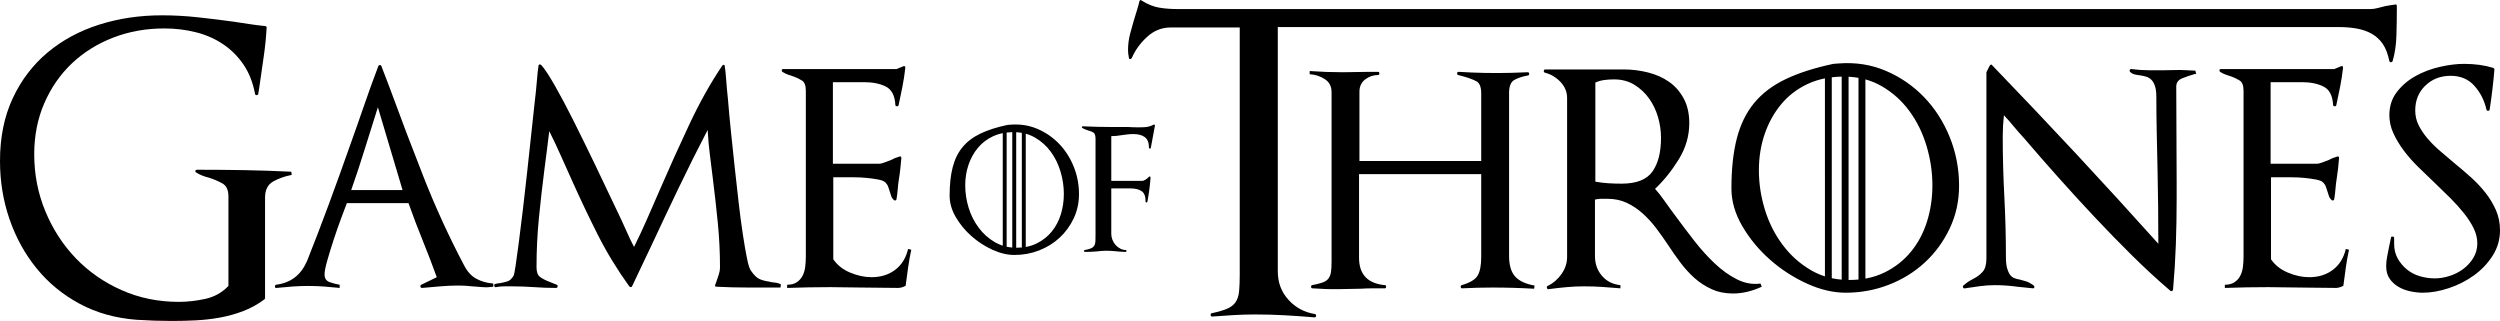
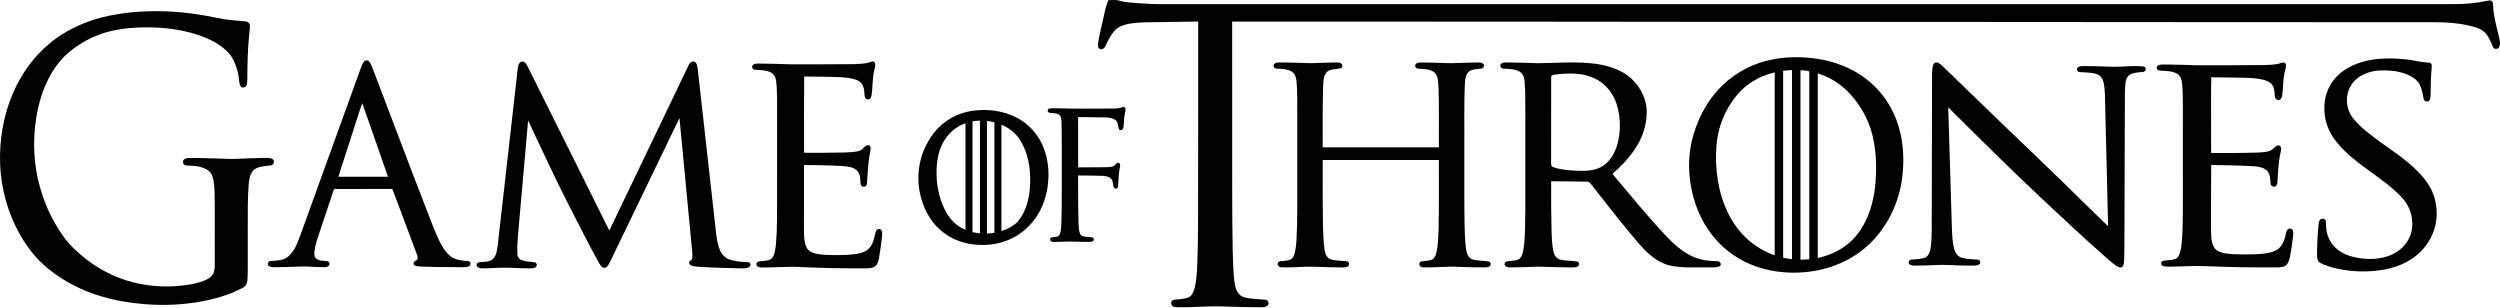
- <svg xmlns="http://www.w3.org/2000/svg" width="2500" height="321" viewBox="14.796 15 971.816 124.752">
-   <path d="M121 85.529c-2.114 1.187-3.171 3.274-3.171 6.266v39.14c0 .104-.104.259-.31.465a33.69 33.69 0 0 1-8.122 4.485 49.731 49.731 0 0 1-9.127 2.555 74.31 74.31 0 0 1-9.438 1.082c-3.146.154-6.215.23-9.205.23-4.54 0-9.128-.155-13.769-.464-8.149-.619-15.497-2.68-22.045-6.188-6.551-3.506-12.121-8.068-16.708-13.691-4.59-5.62-8.122-12.015-10.597-19.184-2.476-7.167-3.714-14.722-3.714-22.664 0-9.18 1.649-17.302 4.95-24.366 3.3-7.063 7.813-12.996 13.537-17.791 5.726-4.795 12.401-8.404 20.034-10.83 7.631-2.422 15.78-3.635 24.444-3.635 4.641 0 9.306.258 14 .772a551.82 551.82 0 0 1 13.846 1.702c2.062.311 4.1.619 6.11.929 2.012.31 4.047.568 6.11.773.411 0 .619.208.619.619a124.875 124.875 0 0 1-1.083 10.907 3506.17 3506.17 0 0 0-1.546 10.752c-.104.723-.208 1.419-.31 2.088-.104.672-.208 1.314-.31 1.934 0 .311-.182.491-.542.542-.363.053-.595-.077-.697-.387-.825-4.434-2.319-8.25-4.485-11.448-2.167-3.196-4.823-5.852-7.967-7.967-3.147-2.113-6.68-3.66-10.598-4.642-3.921-.979-7.994-1.471-12.222-1.471-7.116 0-13.745 1.188-19.879 3.56-6.138 2.374-11.476 5.699-16.013 9.979-4.538 4.281-8.121 9.438-10.751 15.47-2.626 6.035-3.941 12.663-3.941 19.881 0 7.839 1.442 15.237 4.332 22.199 2.887 6.962 6.832 13.049 11.835 18.255 5.001 5.211 10.931 9.336 17.791 12.378 6.856 3.042 14.257 4.562 22.2 4.562 3.402 0 6.857-.387 10.364-1.161 3.505-.772 6.498-2.448 8.974-5.026V91.33c0-2.475-.773-4.149-2.32-5.027-1.547-.875-3.302-1.625-5.26-2.243a22.766 22.766 0 0 1-2.476-.774c-.827-.309-1.65-.72-2.476-1.237-.31-.206-.413-.438-.31-.696.102-.256.31-.387.618-.387 6.188 0 12.299.054 18.333.155 6.034.104 12.145.31 18.333.619l.155 1.237c-2.683.516-5.081 1.367-7.193 2.552zM202.452 126.603a590.187 590.187 0 0 0-4.1-.31 38.328 38.328 0 0 0-2.552-.231 44.96 44.96 0 0 0-2.708-.078c-2.374 0-4.745.104-7.116.311-2.374.208-4.746.413-7.117.618-.311 0-.519-.155-.619-.464-.104-.31 0-.566.309-.773l6.034-2.938a398.936 398.936 0 0 0-5.492-14.312 333.817 333.817 0 0 1-5.491-14.465h-23.98a609.532 609.532 0 0 0-2.243 5.956 212.05 212.05 0 0 0-2.861 8.199 221.689 221.689 0 0 0-2.476 8.045c-.723 2.528-1.083 4.357-1.083 5.492 0 1.546.669 2.553 2.012 3.016 1.339.465 2.63.801 3.867 1.007v1.237c-1.96-.205-3.971-.387-6.033-.542a83.122 83.122 0 0 0-12.376 0c-2.064.155-4.126.337-6.188.542-.309.104-.491-.05-.542-.464-.053-.411.077-.67.387-.773 5.671-.721 9.644-3.714 11.912-8.973v.154c2.99-7.527 5.879-15.058 8.664-22.587a1469.353 1469.353 0 0 0 8.2-22.742c1.855-5.156 3.66-10.288 5.414-15.394a505.958 505.958 0 0 1 5.569-15.393c.102-.309.31-.464.618-.464.31 0 .516.155.619.464a102.432 102.432 0 0 0 1.625 4.254 110.28 110.28 0 0 1 1.624 4.254 1525.089 1525.089 0 0 0 13.229 34.809 339.608 339.608 0 0 0 15.702 34.188c1.237 2.375 2.809 4.075 4.718 5.106 1.907 1.03 4.1 1.649 6.575 1.855v1.237c-1.448.212-2.813.263-4.101.159zm-40.765-69.926a1282.056 1282.056 0 0 0-5.027 16.013 425.898 425.898 0 0 1-5.337 16.167h19.957l-9.593-32.18zM318.195 126.757h-12.531c-4.126 0-8.199-.101-12.221-.309-.619 0-.827-.258-.619-.773.102-.206.179-.412.231-.618a3.03 3.03 0 0 1 .231-.618l.928-2.785c.31-.929.465-1.804.465-2.631 0-5.878-.286-11.68-.853-17.403a682.024 682.024 0 0 0-1.934-17.249 714.24 714.24 0 0 0-1.16-9.36c-.363-2.73-.646-5.902-.852-9.514a762.933 762.933 0 0 0-11.293 22.586c-3.61 7.53-7.221 15.161-10.828 22.896a986.57 986.57 0 0 0-3.637 7.656 939.738 939.738 0 0 1-3.635 7.659c-.104.208-.259.31-.464.31-.208 0-.414-.102-.619-.31-4.745-6.6-8.845-13.33-12.299-20.188a499.359 499.359 0 0 1-9.824-20.653 678.056 678.056 0 0 1-4.409-9.824 219.436 219.436 0 0 0-4.562-9.669 986.35 986.35 0 0 1-.93 7.503c-.31 2.425-.618 4.823-.928 7.193a628.059 628.059 0 0 0-2.166 19.029 195.504 195.504 0 0 0-.929 19.183c0 1.856.464 3.12 1.393 3.79.929.673 2.062 1.266 3.403 1.78.411.207.979.438 1.701.694.721.261 1.185.439 1.393.542.311.207.411.464.311.773-.104.309-.311.464-.619.464-1.445 0-2.862-.023-4.254-.077a125.396 125.396 0 0 1-4.255-.231 123.452 123.452 0 0 0-4.332-.232c-1.446-.05-2.89-.076-4.332-.076h-3.095c-.928 0-1.96.104-3.094.31-.31.104-.518-.052-.619-.464-.104-.411 0-.671.311-.773.824-.206 1.442-.31 1.856-.31a24.756 24.756 0 0 0 2.939-.696c.824-.257 1.598-.952 2.32-2.088.206-.312.487-1.648.851-4.023.36-2.371.773-5.387 1.238-9.05.464-3.659.979-7.812 1.546-12.453a988.663 988.663 0 0 0 1.625-14.233c.515-4.846 1.03-9.615 1.547-14.31.515-4.692.979-8.998 1.392-12.918.411-3.403.722-6.42.929-9.05.206-2.63.411-4.511.619-5.647 0-.31.128-.487.387-.542.257-.05.489.026.697.232 1.236 1.342 2.989 3.998 5.259 7.967 2.268 3.972 4.719 8.586 7.349 13.846a1349.13 1349.13 0 0 1 8.199 16.708 1827.905 1827.905 0 0 1 7.812 16.398c1.753 3.612 3.196 6.706 4.332 9.283 1.135 2.579 2.166 4.745 3.095 6.497a244.703 244.703 0 0 0 5.027-10.752c1.701-3.868 3.377-7.709 5.028-11.525a884.947 884.947 0 0 1 11.448-25.371c4.021-8.56 8.301-16.191 12.84-22.896.206-.206.411-.283.619-.233.206.054.31.233.31.542.206 1.237.387 2.966.542 5.183.155 2.22.387 4.771.696 7.658.31 3.817.696 7.994 1.16 12.531.464 4.539.953 9.181 1.47 13.923.515 4.745 1.03 9.36 1.547 13.846a333.379 333.379 0 0 0 1.624 12.3c.566 3.713 1.107 6.833 1.625 9.358.515 2.529 1.03 4.101 1.547 4.718 1.134 1.652 2.217 2.709 3.249 3.173 1.029.465 2.268.801 3.713 1.007.721.207 1.471.336 2.243.387.774.053 1.572.284 2.398.695l-.152 1.234zM367.804 118.945a749.544 749.544 0 0 0-.929 6.884c0 .311-.208.465-.619.465l-.153.154c-.827.309-1.496.464-2.011.464-2.374 0-4.771-.022-7.194-.077a335.497 335.497 0 0 0-7.193-.078c-2.063 0-4.075-.023-6.034-.075a223.494 223.494 0 0 0-6.033-.078c-2.785 0-5.597.025-8.432.078-2.838.052-5.646.13-8.431.23v-1.237c1.547 0 2.808-.334 3.79-1.007a6.669 6.669 0 0 0 2.243-2.552c.515-1.03.851-2.191 1.006-3.481.154-1.287.231-2.603.231-3.943V50.334c0-2.062-.49-3.402-1.47-4.021a16.439 16.439 0 0 0-3.171-1.547l-2.089-.697c-.773-.256-1.573-.644-2.397-1.16-.208-.206-.285-.438-.231-.696.05-.256.231-.387.541-.387h44.09a10.08 10.08 0 0 1 1.315-.542c.464-.155.9-.333 1.314-.542.516-.205.773 0 .773.619a92.533 92.533 0 0 1-1.16 7.503c-.464 2.32-.955 4.667-1.47 7.039-.104.31-.336.439-.696.387-.362-.051-.542-.231-.542-.542-.208-3.609-1.445-5.979-3.712-7.117-2.271-1.134-5.056-1.701-8.354-1.701h-12.222v31.715h17.945c.516 0 1.185-.154 2.012-.465.823-.31 1.647-.618 2.475-.928a15.812 15.812 0 0 1 3.404-1.393c.515-.205.773 0 .773.618-.104 1.237-.231 2.58-.388 4.022a68.403 68.403 0 0 1-.542 4.022 43.336 43.336 0 0 0-.464 3.868 44.932 44.932 0 0 1-.464 3.867c0 .31-.13.518-.386.619-.259.104-.491.053-.696-.155-.518-.515-.851-1.029-1.006-1.547a55.129 55.129 0 0 0-.542-1.701c-.208-.618-.414-1.237-.619-1.856-.208-.619-.568-1.185-1.083-1.701-.518-.515-1.47-.901-2.862-1.161a53.007 53.007 0 0 0-4.486-.618 49.227 49.227 0 0 0-4.719-.231h-8.2v31.869c1.547 2.271 3.736 3.998 6.574 5.183 2.836 1.188 5.594 1.779 8.276 1.779 3.61 0 6.677-.953 9.205-2.862 2.526-1.907 4.201-4.614 5.028-8.122l1.236.31a95.086 95.086 0 0 0-1.231 6.883zM462.138 72.515c-.061.178-.192.253-.4.222-.207-.028-.309-.133-.309-.311 0-1.953-.532-3.328-1.598-4.127-1.065-.798-2.545-1.198-4.438-1.198-.83 0-1.613.045-2.354.134-.739.088-1.523.191-2.352.31-.592.12-1.242.209-1.952.268-.71.06-1.362.089-1.953.089v17.395h11.98c.414 0 .888-.178 1.42-.532.532-.355.947-.711 1.243-1.064.117-.118.251-.148.398-.09.148.061.223.178.223.355a80.157 80.157 0 0 1-1.242 9.496c-.061.178-.192.252-.399.222-.208-.028-.311-.134-.311-.311.058-1.953-.431-3.298-1.464-4.038-1.036-.739-2.501-1.108-4.395-1.108h-7.455v17.75c0 .708.147 1.448.444 2.219.295.769.71 1.449 1.243 2.041s1.152 1.063 1.863 1.42c.71.354 1.479.532 2.307.532v.71h-.621c-.652 0-1.273-.03-1.864-.088-.592-.059-1.214-.117-1.862-.179a51.421 51.421 0 0 0-1.864-.132c-.592-.03-1.185-.045-1.775-.045s-1.184.03-1.773.089l-1.775.177a48.663 48.663 0 0 1-4.081.178h-.533c-.178 0-.281-.104-.311-.312-.031-.207.044-.339.222-.398 1.064-.179 1.894-.399 2.484-.666.59-.267 1.021-.621 1.287-1.065.267-.443.414-1.004.444-1.687.028-.68.043-1.553.043-2.617V69.055c0-1.361-.267-2.204-.798-2.53a6.688 6.688 0 0 0-1.862-.753 21.898 21.898 0 0 0-1.109-.4 6.256 6.256 0 0 1-1.375-.666c-.177-.118-.238-.251-.177-.399.058-.146.177-.222.354-.222 3.729.177 7.483.267 11.271.267h6.301c.295 0 .605.015.932.045.324.029.665.044 1.021.044 1.358.06 2.765.06 4.214 0 1.45-.059 2.707-.384 3.771-.977.118-.119.25-.119.4 0 .146.119.191.267.132.444l-1.595 8.607z" />
-   <path d="M946.346 28.839c-.109 3.634-.597 6.911-1.462 9.838-.109.325-.327.487-.651.487-.325 0-.543-.162-.651-.487-.543-2.709-1.382-4.903-2.521-6.586a12.63 12.63 0 0 0-4.31-3.983c-1.734-.976-3.687-1.651-5.854-2.033a39.872 39.872 0 0 0-6.831-.569H511.51v94.969c0 4.337 1.383 8.024 4.146 11.059 2.765 3.037 6.205 4.878 10.325 5.53.325.106.461.352.407.729-.056.38-.245.568-.569.568a398.864 398.864 0 0 0-11.465-.812c-3.85-.216-7.725-.324-11.626-.324-2.821 0-5.61.08-8.375.243-2.764.163-5.556.354-8.375.569-.325 0-.516-.188-.569-.569-.057-.378.082-.623.407-.73 2.603-.542 4.634-1.139 6.099-1.789 1.463-.651 2.545-1.516 3.252-2.604.705-1.082 1.14-2.464 1.302-4.146.163-1.681.245-3.823.245-6.424V25.667h-26.832c-3.473 0-6.534 1.219-9.189 3.659-2.657 2.439-4.635 5.178-5.935 8.212-.218.325-.464.462-.731.406-.271-.054-.407-.244-.407-.569-.218-1.083-.325-2.058-.325-2.927 0-2.167.27-4.281.812-6.342a213.38 213.38 0 0 1 2.766-9.514c.325-1.028.595-2.032.813-3.009.216-.649.541-.757.976-.325 2.277 1.41 4.497 2.306 6.667 2.685 2.169.38 4.66.568 7.48.568h463.457c.867 0 1.813-.135 2.846-.406 1.029-.271 1.978-.514 2.847-.731a47.93 47.93 0 0 1 1.87-.325c.702-.106 1.436-.217 2.194-.325.325 0 .488.219.488.65v1.3a354.37 354.37 0 0 1-.165 10.165z" />
-   <path d="M611.156 127.222a286.011 286.011 0 0 0-16.244-.466c-1.96 0-3.894.026-5.801.078-1.91.055-3.895.13-5.957.231-.309 0-.49-.178-.541-.541-.054-.361.078-.592.389-.696 3.193-.929 5.259-2.166 6.187-3.713s1.394-3.97 1.394-7.271V82.667h-47.494v32.487c0 6.498 3.352 10.057 10.056 10.675.311 0 .465.208.465.619 0 .414-.154.618-.465.618h-4.796c-1.445 0-2.991.054-4.642.154-1.135 0-2.45.026-3.944.077-1.496.054-2.812.077-3.943.077h-3.868c-1.342 0-2.684-.051-4.021-.154-.413 0-.905-.023-1.47-.076a16.115 16.115 0 0 0-1.471-.078c-.311 0-.49-.179-.541-.541-.054-.361.077-.592.387-.696 1.647-.31 2.989-.643 4.021-1.005 1.03-.36 1.805-.875 2.32-1.548.516-.67.851-1.521 1.006-2.553.154-1.029.23-2.371.23-4.021V50.798c0-2.268-.902-3.969-2.707-5.104-1.805-1.133-3.737-1.752-5.801-1.856v-1.237c4.331.31 8.61.465 12.841.465 1.753 0 3.505-.024 5.261-.078 1.752-.05 3.505-.077 5.259-.077h3.25c.309 0 .464.208.464.619 0 .414-.155.619-.464.619-1.856 0-3.534.567-5.028 1.702-1.497 1.136-2.243 2.733-2.243 4.796v26.918h47.341v-26.3c0-2.477-.646-4.048-1.936-4.72-1.291-.669-2.861-1.262-4.718-1.778a29.764 29.764 0 0 1-1.161-.311 43.741 43.741 0 0 0-1.16-.31c-.31-.103-.439-.333-.386-.696.05-.36.229-.541.542-.541a231.023 231.023 0 0 0 20.653.386c2.112-.051 4.2-.128 6.266-.231.309 0 .488.181.542.541.051.362-.077.595-.388.696-2.27.413-4.075 1.006-5.414 1.778-1.342.774-2.012 2.451-2.012 5.028v63.429c0 3.508.773 6.137 2.319 7.89 1.549 1.756 4.074 2.939 7.582 3.559l-.159 1.237zM694.127 128.382a23.82 23.82 0 0 1-5.646.696c-3.094 0-5.879-.566-8.354-1.702-2.475-1.133-4.693-2.576-6.651-4.332-1.96-1.752-3.79-3.764-5.492-6.033a128.755 128.755 0 0 1-4.872-6.961 136.219 136.219 0 0 0-4.562-6.42c-1.603-2.112-3.354-4.021-5.262-5.724s-3.971-3.067-6.188-4.1c-2.218-1.03-4.718-1.548-7.503-1.548h-2.476c-.724 0-1.496.104-2.32.31v21.968c0 2.992.902 5.545 2.707 7.657 1.804 2.115 4.201 3.326 7.193 3.636v1.237a371.51 371.51 0 0 0-7.039-.541 105.53 105.53 0 0 0-7.037-.231c-2.375 0-4.67.104-6.886.31-2.22.208-4.514.464-6.885.772-.311.104-.542-.023-.696-.387-.153-.36-.076-.644.232-.851 2.165-1.03 3.969-2.576 5.415-4.642 1.442-2.062 2.165-4.279 2.165-6.653V53.119c0-2.372-.852-4.46-2.553-6.266-1.701-1.804-3.739-3.018-6.11-3.637-.31-.102-.44-.333-.388-.695.052-.36.232-.542.541-.542h30.478c3.196 0 6.344.387 9.438 1.16 3.093.773 5.824 1.987 8.198 3.636 2.371 1.65 4.278 3.815 5.725 6.497 1.442 2.683 2.165 5.879 2.165 9.592 0 4.95-1.367 9.645-4.1 14.077-2.734 4.436-5.802 8.253-9.205 11.449 1.135 1.236 2.371 2.811 3.714 4.718a229.062 229.062 0 0 0 4.33 5.957 411.301 411.301 0 0 0 7.195 9.514c2.525 3.249 5.182 6.188 7.967 8.818 2.784 2.631 5.67 4.694 8.663 6.188 2.99 1.496 6.034 2.038 9.127 1.625l.465 1.237a28.733 28.733 0 0 1-5.493 1.935zm-34.809-67.838c-.771-2.681-1.933-5.104-3.479-7.271a19.503 19.503 0 0 0-5.725-5.337c-2.27-1.393-4.899-2.088-7.891-2.088-1.237 0-2.475.077-3.713.231a12.262 12.262 0 0 0-3.56 1.006v38.521c1.753.31 3.455.517 5.105.618a81.14 81.14 0 0 0 5.104.154c5.775 0 9.771-1.57 11.989-4.719 2.217-3.145 3.326-7.503 3.326-13.073.005-2.678-.38-5.359-1.156-8.042zM772.702 103.784c-2.425 5.106-5.646 9.514-9.67 13.227-4.022 3.714-8.688 6.603-13.999 8.664-5.313 2.064-10.906 3.095-16.785 3.095-4.851 0-9.878-1.186-15.084-3.559a57.724 57.724 0 0 1-14.311-9.283c-4.332-3.813-7.916-8.146-10.753-12.994-2.837-4.848-4.254-9.746-4.254-14.697 0-7.527.696-14.001 2.089-19.416s3.635-10.002 6.729-13.77c3.097-3.764 7.168-6.857 12.223-9.281 5.052-2.422 11.24-4.409 18.564-5.957l2.012-.155c6.6-.515 12.736.44 18.409 2.862 5.671 2.424 10.621 5.828 14.853 10.21 4.228 4.385 7.554 9.566 9.979 15.547 2.422 5.982 3.635 12.273 3.635 18.874-.001 5.984-1.216 11.527-3.637 16.633zm-41.993-59.012a38.053 38.053 0 0 0-3.854.255l-.001 78.102c1.246.269 2.53.456 3.854.567l.001-78.924zm9.217 78.517c2.754-.488 5.301-1.316 7.639-2.487 4.021-2.012 7.396-4.691 10.132-8.046 2.731-3.35 4.796-7.243 6.189-11.679 1.391-4.434 2.086-9.127 2.086-14.078 0-5.052-.748-10.105-2.241-15.161-1.496-5.052-3.714-9.591-6.652-13.613s-6.552-7.271-10.83-9.747a26.584 26.584 0 0 0-6.322-2.633v77.444zm-2.683-78.042a32.027 32.027 0 0 0-3.854-.433v79.003h.25c1.235 0 2.438-.056 3.604-.166V45.247zm-13.049.2c-2.396.478-4.638 1.203-6.723 2.179-4.074 1.91-7.503 4.54-10.287 7.892-2.785 3.353-4.926 7.22-6.421 11.602-1.496 4.385-2.242 9.051-2.242 14.001 0 5.158.773 10.264 2.32 15.315 1.547 5.054 3.841 9.617 6.885 13.69 3.041 4.076 6.729 7.375 11.061 9.902a26.745 26.745 0 0 0 5.409 2.397l-.002-76.978zM868.11 43.759c-.052-.051-.181-.023-.386.078a53.227 53.227 0 0 0-4.564 1.547c-1.6.619-2.396 1.702-2.396 3.249l.154 37.284v6.343a498.9 498.9 0 0 1-.311 17.714 341.402 341.402 0 0 1-1.082 17.559c0 .208-.131.387-.388.541-.258.154-.489.13-.695-.077-4.951-4.229-9.899-8.792-14.852-13.691A568.09 568.09 0 0 1 828.97 99.3a794.419 794.419 0 0 1-14.155-15.47 965.635 965.635 0 0 1-13.305-15.239 87.932 87.932 0 0 1-3.867-4.408 88.17 88.17 0 0 0-3.868-4.409 73.025 73.025 0 0 0-.464 8.045c0 3.92.051 7.839.155 11.757.102 3.92.256 7.839.464 11.757a449.31 449.31 0 0 1 .619 23.67c0 1.755.155 3.171.464 4.254.311 1.083.696 1.935 1.16 2.554.464.618 1.029 1.058 1.702 1.314.669.259 1.364.44 2.088.541.825.208 1.648.439 2.477.696.823.259 1.802.8 2.938 1.624.206.207.281.438.231.697-.053.258-.231.386-.543.386-1.03-.103-2.037-.204-3.016-.311-.981-.101-1.986-.205-3.019-.309a62.507 62.507 0 0 0-4.408-.465 64.214 64.214 0 0 0-4.409-.154 44.23 44.23 0 0 0-5.725.387c-1.96.26-3.92.541-5.879.852-.309.104-.54 0-.694-.311-.155-.309-.131-.565.076-.772.824-.721 1.572-1.289 2.244-1.701a25.684 25.684 0 0 1 1.934-1.084c1.236-.618 2.345-1.47 3.326-2.552.979-1.083 1.47-2.81 1.47-5.184v-72.4l1.237-2.477c.103-.206.257-.359.465-.464.205-.102.359-.051.464.154a2765.867 2765.867 0 0 1 32.644 34.421 2554.123 2554.123 0 0 1 32.022 35.041v-.464c0-4.743-.026-9.438-.077-14.078-.053-4.641-.13-9.384-.232-14.232-.104-4.434-.208-9.151-.309-14.155-.104-5.001-.154-9.72-.154-14.155 0-1.752-.183-3.171-.543-4.254-.361-1.083-.851-1.908-1.47-2.477-.618-.565-1.291-.951-2.011-1.159a16.69 16.69 0 0 0-2.166-.465 21.99 21.99 0 0 1-2.243-.387 3.62 3.62 0 0 1-1.779-1.005c-.207-.206-.231-.464-.076-.774.155-.309.334-.41.542-.309 2.371.309 4.586.464 6.65.464h6.498c1.341 0 2.707-.023 4.101-.077a40.243 40.243 0 0 1 4.254.077c.517 0 1.083.027 1.701.078a20.02 20.02 0 0 0 1.702.077l.311 1.238c-.206.102-.335.129-.387.076zM926.684 118.945a750.27 750.27 0 0 0-.928 6.884c0 .311-.209.465-.619.465l-.155.154c-.826.309-1.496.464-2.011.464-2.373 0-4.771-.022-7.194-.077a335.497 335.497 0 0 0-7.193-.078c-2.063 0-4.075-.023-6.032-.075a223.44 223.44 0 0 0-6.033-.078c-2.785 0-5.597.025-8.433.078-2.838.052-5.646.13-8.431.23v-1.237c1.546 0 2.809-.334 3.79-1.007a6.666 6.666 0 0 0 2.242-2.552c.516-1.03.852-2.191 1.006-3.481.155-1.287.231-2.603.231-3.943V50.334c0-2.062-.489-3.402-1.47-4.021a16.42 16.42 0 0 0-3.172-1.547l-2.088-.697c-.772-.256-1.574-.644-2.396-1.16-.208-.206-.286-.438-.232-.696.051-.256.232-.387.541-.387h44.091c.41-.206.853-.387 1.314-.542a9.733 9.733 0 0 0 1.315-.542c.516-.205.773 0 .773.619a93.856 93.856 0 0 1-1.161 7.503c-.464 2.32-.955 4.667-1.47 7.039-.104.31-.336.439-.696.387-.362-.051-.542-.231-.542-.542-.207-3.609-1.445-5.979-3.712-7.117-2.271-1.134-5.056-1.701-8.354-1.701h-12.222v31.715h17.944c.515 0 1.187-.154 2.012-.465l2.476-.928a15.805 15.805 0 0 1 3.403-1.393c.515-.205.772 0 .772.618-.104 1.237-.232 2.58-.386 4.022a71.036 71.036 0 0 1-.542 4.022 42.618 42.618 0 0 0-.463 3.868 45.318 45.318 0 0 1-.466 3.867c0 .31-.13.518-.387.619-.258.104-.491.053-.697-.155-.516-.515-.85-1.029-1.004-1.547a68.759 68.759 0 0 0-.542-1.701c-.209-.618-.413-1.237-.619-1.856-.208-.619-.567-1.185-1.083-1.701-.518-.515-1.469-.901-2.862-1.161a53.012 53.012 0 0 0-4.484-.618 49.264 49.264 0 0 0-4.72-.231h-8.201v31.869c1.548 2.271 3.738 3.998 6.575 5.183 2.836 1.188 5.594 1.779 8.275 1.779 3.609 0 6.679-.953 9.205-2.862 2.526-1.907 4.201-4.614 5.028-8.122l1.237.31a95.066 95.066 0 0 0-1.23 6.883zM983.748 114.381c-1.907 2.992-4.33 5.544-7.27 7.659-2.939 2.114-6.188 3.767-9.747 4.949-3.56 1.188-6.938 1.779-10.133 1.779-1.548 0-3.172-.18-4.872-.542-1.703-.36-3.25-.951-4.643-1.778-1.394-.824-2.529-1.881-3.404-3.172-.876-1.289-1.314-2.912-1.314-4.873 0-1.238.13-2.477.387-3.713.258-1.237.489-2.422.697-3.56l.772-3.712c0-.31.206-.465.619-.465.411 0 .62.155.62.465v2.32c0 2.166.463 4.076 1.391 5.724a14.828 14.828 0 0 0 3.559 4.254c1.443 1.188 3.119 2.064 5.027 2.632 1.907.566 3.842.85 5.803.85 1.856 0 3.764-.309 5.725-.927a18.037 18.037 0 0 0 5.338-2.708 15.072 15.072 0 0 0 3.943-4.331c1.028-1.702 1.547-3.583 1.547-5.647 0-1.958-.464-3.892-1.393-5.801-.928-1.907-2.166-3.841-3.713-5.801a68.029 68.029 0 0 0-5.261-5.879 342.52 342.52 0 0 0-6.032-5.879 711.478 711.478 0 0 1-6.498-6.266c-2.166-2.113-4.076-4.278-5.725-6.498-1.65-2.216-2.991-4.46-4.022-6.729-1.031-2.268-1.546-4.587-1.546-6.961 0-3.504.979-6.521 2.939-9.051 1.957-2.525 4.383-4.588 7.271-6.188 2.885-1.597 6.032-2.785 9.437-3.558 3.403-.774 6.549-1.161 9.438-1.161 4.124 0 7.891.517 11.293 1.547.311.208.466.413.466.618a222.43 222.43 0 0 1-1.856 15.625c-.104.309-.312.465-.619.465-.311 0-.518-.156-.619-.465-.826-3.609-2.398-6.703-4.719-9.282-2.319-2.577-5.391-3.868-9.205-3.868-3.92 0-7.193 1.264-9.822 3.79-2.63 2.529-3.945 5.75-3.945 9.668 0 2.065.438 3.972 1.315 5.725.874 1.756 2.011 3.457 3.401 5.105 1.395 1.651 3.019 3.275 4.875 4.873a574.2 574.2 0 0 0 5.725 4.874 160.66 160.66 0 0 1 6.42 5.492 47.757 47.757 0 0 1 5.646 6.034 31.107 31.107 0 0 1 4.022 6.729c1.028 2.374 1.547 4.95 1.547 7.735-.002 3.613-.957 6.913-2.865 9.903zM432.162 99.897c-1.377 2.9-3.208 5.406-5.496 7.518-2.285 2.11-4.938 3.75-7.957 4.923-3.021 1.173-6.198 1.76-9.541 1.76-2.755 0-5.613-.674-8.571-2.022a32.797 32.797 0 0 1-8.134-5.276c-2.462-2.167-4.5-4.63-6.11-7.385-1.612-2.755-2.418-5.54-2.418-8.353 0-4.279.396-7.959 1.188-11.037.792-3.077 2.066-5.685 3.824-7.824 1.76-2.14 4.074-3.898 6.947-5.275 2.871-1.377 6.388-2.506 10.551-3.386l1.144-.088c3.75-.292 7.239.25 10.464 1.626a25.57 25.57 0 0 1 8.439 5.804c2.403 2.493 4.293 5.438 5.671 8.837 1.376 3.399 2.066 6.976 2.066 10.727 0 3.399-.69 6.55-2.067 9.451zm-23.867-33.54c-.751.013-1.48.062-2.189.146v44.39c.708.151 1.438.259 2.188.322l.001-44.858zm5.238 44.626a15.78 15.78 0 0 0 4.342-1.413c2.286-1.146 4.205-2.667 5.759-4.573 1.553-1.904 2.727-4.117 3.519-6.638.791-2.521 1.187-5.188 1.187-8.003 0-2.871-.425-5.743-1.275-8.615-.85-2.872-2.11-5.452-3.78-7.738a19.881 19.881 0 0 0-6.155-5.54 15.212 15.212 0 0 0-3.595-1.496v44.016zm-1.523-44.356a18.569 18.569 0 0 0-2.189-.246v44.902h.141c.703 0 1.387-.031 2.05-.095l-.002-44.561zm-7.416.115a16.642 16.642 0 0 0-3.82 1.238c-2.316 1.086-4.264 2.581-5.847 4.484-1.583 1.905-2.801 4.104-3.649 6.594-.851 2.491-1.275 5.144-1.275 7.958 0 2.932.44 5.832 1.32 8.703.878 2.873 2.183 5.467 3.912 7.781a20.922 20.922 0 0 0 6.287 5.628 15.19 15.19 0 0 0 3.074 1.364l-.002-43.75z" />
+ <svg xmlns="http://www.w3.org/2000/svg" version="1.1" id="Layer_1" x="0px" y="0px" width="1000px" height="122.919px" viewBox="0 0 1000 122.919" enable-background="new 0 0 1000 122.919" xml:space="preserve">
+   <g>
+     <path fill-rule="evenodd" clip-rule="evenodd" fill="#010101" d="M443.317,0.063c1.592,0.001,3.253-0.266,4.786,0.292   c2.096,0.616,4.303,0.649,6.468,0.867c3.774,0.295,7.559,0.497,11.348,0.422c172.407,0.003,342.643,0,515.053,0.003   c4.599,0.049,9.214-0.321,13.72-1.287c0.613-0.078,1.306-0.354,1.923-0.034c0.938,0.885,0.532,2.314,0.729,3.454   c0.525,4.778,1.566,7.743,2.556,12.434c0.163,0.968,0.197,2.092-0.447,2.91c-0.638,0.727-1.95,0.521-2.289-0.39   c-2.315-5.68-3.591-6.935-8.175-8.162c-5.829-1.56-11.916-1.743-17.914-1.692c-32.966,0.029-65.932-0.051-98.897-0.038   c-31.321-0.053-62.643-0.017-93.964-0.068c-33.942,0.015-67.881-0.071-101.82-0.037c-23.177-0.098-46.356,0.022-69.529-0.073   c-37.998,0.023-75.999-0.063-113.996-0.036c0.015,16.23-0.008,32.462,0.003,48.69c0.022,14.689-0.064,28.873,0.224,43.56   c0.149,4.34,0.139,8.711,0.875,13.007c0.357,2.082,1.426,4.36,3.637,5.012c2.802,0.753,5.742,0.712,8.613,1.004   c0.986,0.074,1.557,1.346,0.963,2.122c-0.624,0.824-1.777,0.852-2.72,0.889c-4.847-0.014-9.699-0.129-14.55-0.306   c-6.483-0.369-12.968,0.495-19.457,0.278c-0.807-0.047-1.811-0.399-1.939-1.309c-0.248-0.834,0.456-1.683,1.317-1.688   c1.785-0.136,3.591-0.325,5.317-0.827c1.404-0.458,2.088-1.893,2.497-3.188c0.963-3.282,1.114-6.714,1.256-10.108   c0.256-6.809,0.307-13.126,0.329-19.935c0.074-25.738,0.015-51.475,0.032-77.208c-7.599,0.115-13.024,0.181-20.622,0.3   c-3.27,0.104-6.629,0.196-9.731,1.333c-1.527,0.554-2.871,1.564-3.794,2.89c-1.156,1.629-2.121,3.384-2.913,5.21   c-0.317,0.839-1.224,1.618-2.163,1.289c-0.917-0.351-0.919-1.492-0.822-2.299c0.476-3.106,1.241-6.159,1.922-9.225   C441.802,5.417,442.22,2.64,443.317,0.063L443.317,0.063z" />
+     <path fill-rule="evenodd" clip-rule="evenodd" fill="#010101" d="M54.073,4.8c8.57-0.675,17.207-0.322,25.696,1.066   c4.3,0.605,8.508,1.795,12.839,2.18c1.692,0.2,3.388,0.307,5.086,0.429c0.853,0.075,1.894,0.38,2.19,1.326   c0.165,0.933-0.008,1.882-0.091,2.813c-0.723,6.398-0.829,12.852-0.861,19.287c-0.041,0.829-0.036,1.739-0.483,2.465   c-0.512,0.797-1.924,0.915-2.323-0.053c-0.582-1.277-0.442-2.748-0.741-4.103c-0.687-3.618-2.011-7.333-4.73-9.851   c-3.154-3.016-7.141-4.899-11.168-6.313c-8.136-2.747-16.802-3.406-25.306-2.987c-3.792,0.163-7.56,0.764-11.235,1.721   c-5.848,1.614-11.304,4.634-15.956,8.62c-6.328,5.676-9.995,13.884-11.836,22.198c-1.98,9.269-2.055,19.007,0.066,28.254   c1.889,8.213,5.325,16.076,10.237,22.834c2.593,3.632,5.936,6.612,9.413,9.305c4.727,3.581,10.019,6.368,15.619,8.151   c6.287,1.98,12.916,2.729,19.472,2.347c4.004-0.346,8.076-0.76,11.851-2.275c1.153-0.539,2.38-1.115,3.155-2.193   c0.792-1.14,0.931-2.591,0.934-3.954c-0.003-8.545,0-17.097-0.003-25.642c-0.048-2.686-0.027-5.388-0.453-8.047   c-0.261-1.56-0.781-3.234-2.118-4.16c-2.431-1.726-5.478-1.927-8.334-2.001c-0.846,0.048-1.906-0.507-1.777-1.521   c0.023-1.066,1.187-1.48,2.057-1.488c4.002-0.088,8.006,0.088,12.007,0.205c2.313,0.041,4.625,0.278,6.941,0.134   c3.995-0.177,7.989-0.326,11.985-0.396c0.856,0.007,1.75-0.018,2.558,0.321c0.863,0.357,1.124,1.751,0.346,2.334   c-0.749,0.594-1.763,0.384-2.638,0.546c-1.792,0.258-3.808,0.438-5.161,1.835c-1.397,1.488-1.645,3.665-1.853,5.632   c-0.415,5.778-0.344,11.57-0.354,17.361c0,5.425-0.003,10.845,0,16.27c-0.027,1.604,0.019,3.218-0.178,4.814   c-0.124,0.773-0.297,1.614-0.887,2.163c-0.744,0.696-1.694,1.079-2.592,1.513c-3.006,1.513-6.212,2.55-9.438,3.438   c-12.477,3.238-25.613,3.285-38.239,0.949c-10.466-1.997-20.648-6.279-28.951-13.251c-4.486-3.669-8.097-8.386-10.966-13.479   c-4.708-8.43-7.424-18.039-7.801-27.769c-0.379-9.845,1.314-19.824,5.246-28.822c3.26-7.465,8.098-14.24,14.269-19.408   C27.577,10.848,37.61,7.028,47.778,5.556C49.858,5.156,51.971,5.029,54.073,4.8L54.073,4.8z" />
+     <path fill-rule="evenodd" clip-rule="evenodd" fill="#010101" d="M715.363,22.968c-3.123,0.167-6.226,0.683-9.247,1.477   c-7.154,1.884-13.736,5.879-18.737,11.325c-5.297,5.767-8.864,13.016-10.647,20.613c-1.97,8.409-1.244,17.354,1.557,25.488   c2.444,7.104,6.774,13.615,12.635,18.355c5.648,4.564,12.609,7.365,19.781,8.369c11.55,1.613,23.817-0.842,33.288-7.819   c9.396-6.925,15.348-17.962,16.859-29.454c1.034-7.882,0.495-16.106-2.37-23.567c-1.813-4.725-4.581-9.094-8.121-12.716   c-3.729-3.813-8.294-6.78-13.241-8.76C730.243,23.522,722.735,22.573,715.363,22.968L715.363,22.968z M716.791,28.038v75.648   l-0.638-0.088c-0.82-0.105-1.638-0.241-2.444-0.414l-0.448-0.095V28.324C714.447,28.163,715.598,28.073,716.791,28.038   L716.791,28.038z M709.107,101.848c-8.02-3.005-14.231-9.044-17.938-16.714c-3.98-8.24-5.26-17.602-4.602-26.672   c0.55-7.58,3.374-14.601,8.227-20.454c3.723-4.487,8.758-7.409,14.367-8.875l0.709-0.185v73.185L709.107,101.848L709.107,101.848z    M727.849,29.594c4.113,1.374,7.775,3.63,10.878,6.656c4.896,4.781,8.603,11.091,10.227,17.744   c1.679,6.892,1.854,14.083,1.031,21.107c-0.713,6.032-2.51,12.044-5.934,17.109c-3.846,5.684-9.62,9.285-16.253,10.817   l-0.692,0.163V29.345L727.849,29.594L727.849,29.594z M723.192,103.747c-0.81,0.067-1.624,0.108-2.438,0.115l-0.573,0.007V28.097   c0.912-0.024,2.614,0.171,3.53,0.438v75.172L723.192,103.747L723.192,103.747z" />
+     <path fill-rule="evenodd" clip-rule="evenodd" fill="#010101" d="M773.059,26.716c0.14-0.746,0.519-1.763,1.563-1.737   c1.177,0.156,1.943,1.078,2.739,1.785c7.69,7.474,15.398,14.932,23.136,22.366c8.423,8.118,16.938,16.164,25.29,24.343   c5.821,5.676,11.563,11.417,17.459,17.032c-0.403-16.052-0.776-32.104-1.17-48.157c-0.143-3.15,0.055-6.348-0.672-9.456   c-0.298-1.346-1.146-2.708-2.647-3.218c-2.201-0.753-4.608-0.663-6.914-0.85c-0.926-0.044-1.363-1.129-0.861-1.767   c0.712-0.634,1.794-0.608,2.736-0.631c3.855-0.007,7.707,0.199,11.563,0.288c4.019,0.058,8.067-0.573,12.064-0.123   c1.356,0.164,1.248,1.965-0.017,2.165c-1.817,0.224-3.784,0.185-5.382,1.107c-1.284,0.815-1.62,2.299-1.78,3.61   c-0.393,3.506-0.104,7.036-0.233,10.554c-0.027,14.44-0.115,28.881-0.132,43.326c-0.092,5.486,0.044,10.979-0.137,16.466   c-0.125,0.984,0,2.137-0.752,2.947c-0.78,0.481-1.746,0.037-2.387-0.417c-1.801-1.269-3.408-2.733-5.032-4.171   c-8.556-7.545-16.843-15.327-25.14-23.092c-12.591-11.848-24.838-23.982-37.059-36.136c0.468,14.989,0.905,29.971,1.362,44.958   c0.112,3.168,0.099,6.346,0.557,9.492c0.377,2.092,0.824,4.814,3.367,5.659c2.126,0.624,4.388,0.59,6.592,0.803   c0.997,0.146,1.251,1.523,0.39,1.971c-1.152,0.617-2.57,0.349-3.838,0.407c-4.585,0.054-9.159-0.499-13.733-0.201   c-2.72,0.099-5.439,0.222-8.155,0.204c-0.732-0.017-1.556-0.051-2.075-0.556c-0.634-0.648-0.173-1.849,0.841-1.855   c1.95-0.183,4.035-0.121,5.813-0.99c1.112-0.719,1.468-2.004,1.746-3.143c0.454-2.415,0.458-4.869,0.529-7.312   c0.051-19.935,0.074-39.867,0.125-59.804C772.845,30.631,772.703,28.656,773.059,26.716L773.059,26.716z" />
+     <path fill-rule="evenodd" clip-rule="evenodd" fill="#010101" d="M950.638,23.646c5.689-0.583,11.495-0.183,17.069,0.962   c1.374,0.312,2.808,0.292,4.201,0.515c0.841,0.224,0.851,1.11,0.79,1.747c-0.38,3.838-0.424,7.692-0.472,11.542   c-0.067,0.809-0.152,2.011-1.277,2.184c-0.855,0.044-1.489-0.583-1.544-1.288c-0.305-1.836-0.674-3.686-1.464-5.414   c-1.211-2.259-3.73-3.694-6.284-4.557c-3.234-1.07-6.754-1.313-10.172-1.131c-3.435,0.293-6.914,1.453-9.277,3.747   c-4.408,4.172-4.526,11.115-0.739,15.649c3.041,3.67,7.09,6.554,10.989,9.474c5.165,3.652,10.495,7.197,14.812,11.665   c3.429,3.466,6.205,7.615,6.951,12.234c1.313,6.195-0.233,12.854-4.425,17.978c-3.768,4.714-9.766,7.771-16.103,8.884   c-6.976,1.229-14.316,0.93-21.112-0.932c-1.532-0.546-3.143-0.983-4.533-1.78c-1.052-0.614-1.194-1.805-1.218-2.818   c-0.044-3.76,0.149-7.523,0.496-11.274c0.128-1.051-0.021-2.244,0.731-3.14c0.597-0.776,2.259-0.366,2.279,0.597   c0.122,1.044,0.044,2.102,0.189,3.153c0.332,2.666,1.451,5.317,3.52,7.317c2.367,2.357,5.806,3.649,9.258,4.212   c5.303,0.929,11.229,0.4,15.647-2.563c2.938-1.95,4.931-4.91,5.67-8.077c0.993-4.774-0.406-9.929-3.974-13.651   c-7.67-8.098-18.752-13.134-25.767-21.78c-3.514-4.093-5.348-9.231-5.128-14.364c0.041-4.95,2.174-9.949,6.273-13.378   C939.96,26.019,945.283,24.223,950.638,23.646L950.638,23.646z" />
+     <path fill-rule="evenodd" clip-rule="evenodd" fill="#010101" d="M911.128,25.559c0.867-0.137,1.658-0.697,2.573-0.561   c1.085,0.624,0.645,1.936,0.443,2.86c-1,3.39-0.786,6.911-1.271,10.359c-0.153,0.7-0.424,1.673-1.388,1.77   c-0.905,0.109-1.549-0.69-1.546-1.406c-0.163-1.943-0.156-4.271-2.034-5.622c-1.978-1.231-4.507-1.438-6.84-1.712   c-5.51-0.3-11.037-0.215-16.551-0.343c-0.196,7.46-0.017,14.93-0.078,22.393c0.024,2.633-0.051,5.273,0.038,7.906   c6.398-0.008,12.804,0.049,19.198-0.207c1.886-0.198,4.165-0.11,5.541-1.475c0.594-0.493,1.082-1.237,1.967-1.356   c0.688-0.125,1.228,0.494,1.255,1.049c0.047,0.658-0.122,1.306-0.241,1.952c-0.885,4.004-0.982,8.102-1.258,12.158   c-0.075,0.746-0.783,1.618-1.743,1.281c-1.284-0.358-0.912-1.759-1.048-2.658c-0.111-1.379-0.45-2.882-1.59-3.909   c-1.468-1.177-3.533-1.428-5.433-1.563c-5.544-0.305-11.095-0.413-16.646-0.478c-0.074,8.219-0.037,16.441-0.078,24.661   c0.156,2.93-0.298,6.138,1.533,8.755c1.732,1.927,4.812,2.046,7.385,2.266c4.438,0.139,8.922,0.244,13.326-0.387   c2.089-0.318,4.266-1.058,5.568-2.604c1.187-1.432,1.698-3.185,2.067-4.896c0.163-0.672,0.259-1.404,0.764-1.968   c0.417-0.528,1.488-0.576,1.885,0.008c0.489,0.657,0.356,1.498,0.34,2.248c-0.303,2.835-0.716,5.663-1.238,8.474   c-0.271,1.16-0.521,2.39-1.376,3.344c-0.93,0.963-2.479,1.027-3.809,1.064c-9.514,0.064-19.029-0.108-28.53-0.495   c-4.743-0.258-9.484,0.196-14.225,0.189c-1.078-0.044-2.316,0.18-3.207-0.461c-0.788-0.543-0.392-1.817,0.616-1.919   c1.567-0.237,3.231-0.152,4.72-0.726c1.123-0.502,1.516-1.648,1.818-2.638c0.789-2.903,0.807-5.908,0.973-8.871   c0.221-7.731,0.109-15.469,0.136-23.2c-0.007-9.054,0.007-18.107-0.003-27.161c-0.034-2.852-0.027-5.705-0.33-8.545   c-0.158-1.387-0.647-2.941-2.095-3.713c-2.034-1.099-4.507-1.046-6.799-1.193c-0.817-0.029-1.465-0.767-1.196-1.453   c0.247-0.761,1.305-0.959,2.105-0.958c4.642-0.044,9.28,0.177,13.923,0.275c8.856-0.005,17.71,0.037,26.563-0.061   C907.255,25.974,909.222,25.918,911.128,25.559L911.128,25.559z" />
+     <path fill-rule="evenodd" clip-rule="evenodd" fill="#010101" d="M347.805,24.945c0.642-0.197,1.585-0.682,2.064,0.032   c0.569,1.075-0.01,2.275-0.204,3.374c-0.741,3.148-0.568,6.394-0.993,9.578c-0.129,0.778-0.478,1.853-1.518,1.853   c-1-0.063-1.387-1.068-1.353-1.863c-0.079-1.917-0.276-4.24-2.151-5.426c-2.048-1.175-4.54-1.361-6.88-1.6   c-5.03-0.215-10.067-0.222-15.098-0.29c-0.119,10.166-0.031,20.336-0.044,30.504c5.385,0.035,10.77,0.01,16.149-0.112   c2.081-0.105,4.241-0.081,6.214-0.766c1.367-0.446,1.875-2.279,3.471-2.182c1.147,0.497,0.745,1.87,0.604,2.779   c-0.911,4.199-0.932,8.498-1.285,12.75c-0.063,1.153-1.838,1.573-2.375,0.502c-0.477-1.444-0.069-3.052-0.763-4.47   c-0.499-1.59-2.162-2.539-3.828-2.841c-2.435-0.465-4.938-0.421-7.404-0.55c-3.603-0.091-7.207-0.254-10.808-0.189   c0.068,8.314-0.054,16.636-0.025,24.953c0.071,2.652-0.147,5.456,1.016,7.944c0.741,1.676,2.725,2.408,4.518,2.689   c3.83,0.586,7.738,0.428,11.604,0.343c2.782-0.231,5.837-0.313,8.152-1.954c1.594-1.111,2.309-2.919,2.795-4.645   c0.3-1.024,0.342-2.116,0.827-3.093c0.348-0.678,1.611-0.973,2.048-0.224c0.503,0.807,0.329,1.787,0.273,2.672   c-0.326,2.862-0.71,5.724-1.223,8.559c-0.244,1.136-0.554,2.367-1.483,3.201c-1.072,0.871-2.593,0.816-3.923,0.874   c-8.441,0.027-16.885-0.122-25.314-0.494c-5.419-0.366-10.837,0.22-16.259,0.132c-0.829,0.018-1.998-0.292-2.023-1.221   c-0.122-0.594,0.405-1.136,1.032-1.197c1.684-0.277,3.678-0.051,5.061-1.149c1.305-1.546,1.389-3.624,1.689-5.489   c0.547-6.271,0.434-12.566,0.469-18.854c-0.014-13.041,0.012-26.077-0.01-39.115c-0.071-2.557-0.041-5.125-0.381-7.667   c-0.193-1.368-0.892-2.799-2.311-3.403c-1.916-0.91-4.12-0.833-6.202-1c-0.946-0.062-1.439-1.25-0.783-1.875   c0.561-0.564,1.443-0.583,2.214-0.591c4.271-0.009,8.542,0.191,12.814,0.296c8.345-0.006,16.693,0.034,25.038-0.061   C343.413,25.553,345.695,25.611,347.805,24.945L347.805,24.945z" />
+     <path fill-rule="evenodd" clip-rule="evenodd" fill="#010101" d="M509.44,26.147c0.102-0.858,1.109-1.153,1.861-1.149   c4.297-0.059,8.586,0.193,12.882,0.278c3.5-0.074,6.999-0.292,10.502-0.308c0.631,0.027,1.346,0.054,1.865,0.488   c0.627,0.478,0.44,1.671-0.356,1.882c-1.821,0.436-4.008,0.115-5.47,1.483c-1.471,1.597-1.322,3.926-1.484,5.931   c-0.245,8.053-0.133,16.115-0.156,24.175c15.492,0.005,30.981,0.003,46.472,0.003c-0.027-7.861,0.088-15.723-0.129-23.578   c-0.207-2.136,0.071-4.688-1.598-6.341c-1.79-1.457-4.271-1.409-6.466-1.538c-0.726,0.025-1.381-0.605-1.285-1.326   c0.132-0.844,1.112-1.149,1.868-1.149c4.093-0.017,8.183,0.178,12.271,0.281c3.604-0.037,7.202-0.278,10.811-0.298   c0.793,0.012,1.732-0.012,2.315,0.629c0.506,0.609,0.122,1.653-0.664,1.801c-1.74,0.3-3.754,0.11-5.188,1.299   c-1.417,1.32-1.414,3.396-1.563,5.174c-0.314,7.269-0.146,14.547-0.193,21.82c0,8.513,0,17.024,0,25.535   c0.081,5.938-0.044,11.896,0.604,17.799c0.204,1.713,0.594,3.794,2.357,4.612c2.261,0.857,4.794,0.45,7.093,1.047   c0.614,0.363,0.654,1.302,0.133,1.764c-0.624,0.522-1.499,0.495-2.262,0.516c-3.319-0.041-6.64-0.105-9.959-0.225   c-4.652-0.298-9.308,0.296-13.964,0.218c-0.664-0.014-1.421-0.133-1.827-0.695c-0.428-0.61-0.119-1.57,0.645-1.727   c1.42-0.236,2.915-0.163,4.269-0.722c1.048-0.479,1.424-1.658,1.716-2.669c0.719-2.997,0.739-6.104,0.885-9.168   c0.214-9.325,0.119-18.656,0.129-27.987c-15.489-0.021-30.976-0.017-46.465-0.003c-0.003,8.812-0.055,17.624,0.105,26.437   c0.099,3.249,0.156,6.518,0.675,9.735c0.23,1.438,0.901,3.031,2.403,3.57c2.103,0.638,4.341,0.502,6.501,0.786   c1.059,0.156,1.163,1.761,0.203,2.14c-1.362,0.539-2.869,0.222-4.293,0.269c-4.861,0.027-9.714-0.481-14.57-0.146   c-2.529,0.058-5.063,0.277-7.585,0.132c-0.892-0.014-1.76-0.861-1.363-1.757c0.384-0.851,1.476-0.678,2.245-0.786   c1.42-0.155,3.262-0.237,3.933-1.723c0.954-2.109,1.071-4.469,1.258-6.74c0.451-8.233,0.259-16.479,0.303-24.72   c0-8.512,0-17.024,0.003-25.535c-0.026-4.207,0.061-8.418-0.24-12.616c-0.146-1.532-0.394-3.338-1.784-4.289   c-1.811-1.17-4.065-1.194-6.147-1.292C510.024,27.473,509.312,26.89,509.44,26.147L509.44,26.147z" />
+     <path fill-rule="evenodd" clip-rule="evenodd" fill="#010101" d="M600.254,25.783c0.444-0.709,1.435-0.802,2.235-0.807   c4.231,0.034,8.464,0.165,12.691,0.31c7.609-0.058,15.266-0.775,22.845,0.209c4.686,0.591,9.345,2.039,13.126,4.745   c4.255,3.301,7.106,8.194,7.517,13.353c0.234,5.134-1.133,10.315-3.899,14.764c-2.539,4.225-6.019,7.891-9.786,11.203   c6.891,8.213,13.669,16.521,21.034,24.377c3.092,3.285,6.452,6.5,10.688,8.501c3.108,1.519,6.646,1.997,10.117,2.037   c1.078-0.118,2.052,1.19,1.126,1.944c-1.221,0.785-2.828,0.468-4.225,0.542c-5.334-0.115-10.773,0.396-16.008-0.801   c-5.29-1.369-9.149-5.248-12.485-9.083c-6.386-7.512-12.462-15.246-18.497-23.001c-0.516-0.651-1.085-1.513-2.093-1.403   c-4.724-0.048-9.45-0.19-14.174-0.174c-0.04,6.663-0.017,13.326,0.152,19.986c0.112,2.661,0.177,5.347,0.716,7.972   c0.292,1.366,1.038,2.868,2.584,3.323c2.248,0.609,4.632,0.458,6.932,0.793c0.959,0.258,1.033,1.621,0.162,2.034   c-1.079,0.516-2.339,0.319-3.496,0.34c-4.12-0.034-8.229-0.177-12.343-0.285c-3.706,0.115-7.412,0.289-11.115,0.299   c-0.59-0.017-1.214-0.055-1.686-0.394c-0.796-0.435-0.657-1.702,0.225-1.974c1.682-0.386,3.604-0.102,5.124-1.01   c1.301-1.116,1.454-2.9,1.766-4.422c0.691-5.186,0.519-10.424,0.645-15.636c0.017-13.193,0.003-26.393,0.007-39.586   c-0.092-3.75,0.051-7.504-0.285-11.244c-0.139-1.435-0.494-3.065-1.858-3.932c-1.973-1.238-4.452-1.165-6.721-1.327   C600.414,27.405,599.854,26.479,600.254,25.783L600.254,25.783z M622.122,29.806c-0.743,0.075-1.794,0.282-1.658,1.189   c-0.044,11.395,0.007,22.796-0.021,34.193c-0.01,0.574-0.007,1.334,0.688,1.585c2.377,0.983,5.021,1.156,7.582,1.417   c3.835,0.204,7.968,0.488,11.485-1.255c3.776-1.945,5.842-5.8,6.862-9.557c1.278-5.152,1.21-10.64-0.414-15.722   c-1.41-4.483-4.688-8.613-9.352-10.554C632.583,29.018,627.174,29.229,622.122,29.806L622.122,29.806z" />
+     <path fill-rule="evenodd" clip-rule="evenodd" fill="#010101" d="M145.489,24.801c0.449-0.839,1.702-0.868,2.238-0.097   c0.883,1.194,1.278,2.66,1.858,4.013c6.637,17.392,13.164,34.829,19.896,52.186c2.009,5.076,3.82,10.243,6.119,15.2   c1.312,2.605,2.823,5.324,5.349,6.904c1.614,0.889,3.465,1.269,5.288,1.332c0.578,0.058,1.261-0.01,1.724,0.432   c0.436,0.491,0.274,1.359-0.295,1.682c-0.879,0.481-1.926,0.4-2.89,0.435c-5.527-0.041-11.06-0.052-16.582-0.272   c-0.898-0.102-1.991-0.007-2.657-0.742c-0.375-0.79,0.29-1.435,0.948-1.732c0.941-0.512,0.483-1.784,0.2-2.577   c-3.276-8.653-6.412-17.361-9.764-25.983c-7.57,0.003-15.138-0.014-22.705,0.01c-0.617-0.122-0.765,0.519-0.924,0.96   c-2.053,6.147-4.124,12.291-6.169,18.441c-0.753,2.286-1.47,4.66-1.375,7.095c0.23,1.628,2.095,2.214,3.506,2.244   c0.837,0.095,2.077-0.162,2.494,0.808c0.346,1-0.72,1.736-1.607,1.716c-2.999,0.092-5.993-0.269-8.994-0.271   c-3.788,0.102-7.575,0.295-11.366,0.306c-0.875-0.011-1.929-0.014-2.52-0.78c-0.431-0.773,0.208-1.743,1.065-1.71   c2.382-0.155,5.017-0.165,6.955-1.803c2.646-2.19,3.765-5.602,4.939-8.722c7.807-21.596,15.628-43.191,23.427-64.792   C144.195,27.63,144.639,26.11,145.489,24.801L145.489,24.801z M141.323,52.129c-1.993,6.188-3.989,12.376-5.983,18.566   c6.614,0.003,13.229,0.003,19.843,0c-3.428-9.81-6.797-19.643-10.288-29.429C143.588,44.846,142.527,48.513,141.323,52.129   L141.323,52.129z" />
+     <path fill-rule="evenodd" clip-rule="evenodd" fill="#010101" d="M207.104,27.371c0.141-1.029,0.385-2.404,1.553-2.762   c1.221-0.148,1.929,0.992,2.365,1.922c10.912,21.892,21.795,43.795,32.71,65.689c10.595-22.058,21.139-44.139,31.738-66.191   c0.405-0.99,1.706-1.958,2.719-1.104c0.804,0.895,0.795,2.187,0.977,3.308c2.253,20.15,4.506,40.301,6.759,60.451   c0.458,3.418,0.529,6.92,1.616,10.223c0.634,1.946,1.833,3.902,3.835,4.737c2.445,0.949,5.113,1.122,7.717,1.214   c0.91-0.095,1.446,1.064,0.856,1.705c-0.817,0.876-2.154,0.767-3.257,0.783c-6.012-0.148-12.032-0.25-18.032-0.698   c-0.996-0.162-2.458-0.136-2.903-1.214c-0.353-0.779,0.424-1.35,1.062-1.628c0.308-1.498,0.059-3.024-0.069-4.522   c-1.657-17.354-3.306-34.709-4.961-52.065c-9.254,19.112-18.421,38.264-27.693,57.368c-0.576,0.963-1.027,2.51-2.394,2.55   c-1.182-0.061-1.665-1.322-2.216-2.149c-4.21-7.612-8.069-15.398-12.068-23.112c-4.454-8.688-8.528-17.55-12.734-26.35   c-1.121-2.467-2.338-4.886-3.435-7.36c-1.195,13.43-2.363,26.864-3.55,40.295c-0.351,4.381-0.941,8.759-0.748,13.16   c0.029,1.088,0.771,2.105,1.821,2.476c1.6,0.56,3.316,0.606,4.989,0.796c0.806,0.051,1.207,1.042,0.773,1.672   c-0.448,0.607-1.263,0.764-1.979,0.777c-4.5,0.095-8.998-0.495-13.496-0.204c-2.105,0.054-4.209,0.265-6.315,0.19   c-0.824-0.021-1.972-0.288-2.077-1.248c-0.168-0.658,0.533-1.188,1.151-1.2c1.797-0.197,3.895,0.007,5.343-1.255   c1.433-1.462,1.688-3.588,1.934-5.507C201.77,74.538,204.436,50.955,207.104,27.371L207.104,27.371z" />
+     <path fill-rule="evenodd" clip-rule="evenodd" fill="#010101" d="M448.648,42.979c0.361-0.103,0.826-0.346,1.173-0.039   c0.734,0.651,0.25,1.653,0.129,2.455c-0.476,1.897-0.203,3.886-0.641,5.789c-0.098,0.744-1.181,1.246-1.687,0.549   c-0.538-1.119-0.251-2.572-1.207-3.521c-1.163-1.029-2.83-1.217-4.346-1.241c-3.081-0.041-7.738-0.125-10.816-0.149   c0,6.389,0.005,13.749,0.005,20.135c3.989-0.041,7.158-0.027,11.149-0.078c0.861-0.021,1.74-0.051,2.587-0.261   c0.873-0.184,1.222-1.088,1.957-1.498c0.978-0.241,1.283,0.888,1.049,1.587c-0.568,2.59-0.561,5.245-0.77,7.866   c-0.019,0.807-1.202,1.177-1.677,0.509c-0.521-1.14-0.156-2.604-1.121-3.567c-0.961-1.021-2.492-1.159-3.84-1.193   c-3.388-0.092-5.953-0.109-9.34-0.13c0.012,6.605-0.039,12.238,0.164,18.84c0.08,1.529,0.025,3.127,0.648,4.571   c0.582,1.156,2.117,1.055,3.258,1.201c0.721,0.128,1.769-0.13,2.172,0.644c0.232,0.62-0.322,1.24-0.971,1.274   c-3.744,0.211-7.492-0.291-11.236-0.034c-1.421,0.034-2.845,0.156-4.255,0.038c-0.854,0.027-1.39-1.177-0.627-1.645   c1.049-0.502,2.646,0.023,3.362-1.092c0.732-1.539,0.71-3.289,0.793-4.951c0.225-7.364,0.125-14.729,0.149-22.098   c-0.023-6.022,0.059-12.046-0.095-18.065c-0.104-1.032-0.029-2.346-1.046-2.999c-1.16-0.836-2.696-0.48-4.005-0.827   c-0.787-0.314-0.56-1.542,0.259-1.66c1.095-0.183,2.218-0.064,3.33-0.074c6.179,0.225,13.938,0.108,20.125,0.124   C445.062,43.329,446.937,43.6,448.648,42.979L448.648,42.979z" />
+     <path fill-rule="evenodd" clip-rule="evenodd" fill="#010101" d="M390.001,44.183c6.58-0.697,13.542,0.486,19.113,4.354   c3.808,2.587,6.773,6.446,8.443,10.842c2.02,5.217,2.262,11.049,1.294,16.542c-1.075,6.069-4.084,11.824-8.655,15.794   c-4.452,3.964-10.281,6.073-16.105,6.253c-5.737,0.207-11.689-1.152-16.393-4.699c-4.515-3.289-7.667-8.348-9.184-13.828   c-2.085-7.141-1.339-15.111,2.112-21.661c2.079-4.144,5.207-7.741,9.084-10.124C382.828,45.7,386.393,44.602,390.001,44.183   L390.001,44.183z M394.786,48.383v45.035c1.004-0.033,1.998-0.142,2.967-0.305V48.922C396.8,48.678,395.81,48.494,394.786,48.383   L394.786,48.383z M391.97,93.343V48.259c-1.022,0.022-2.013,0.119-2.967,0.29v44.304C389.979,93.089,390.975,93.252,391.97,93.343   L391.97,93.343z M386.187,91.933v-42.64c-6.066,2.165-10.242,7.56-11.235,14.895c-0.701,5.138-0.351,10.476,1.248,15.402   c1.402,4.438,3.864,8.863,7.741,11.207C384.663,91.234,385.414,91.608,386.187,91.933L386.187,91.933z M400.569,49.876v42.559   c2.585-0.808,4.852-2.079,6.459-3.689c3.442-4.015,4.768-9.512,5.012-14.777c0.348-6.559-0.817-13.518-4.657-18.882   C405.874,52.976,403.502,51.121,400.569,49.876L400.569,49.876z" />
+   </g>
</svg>
